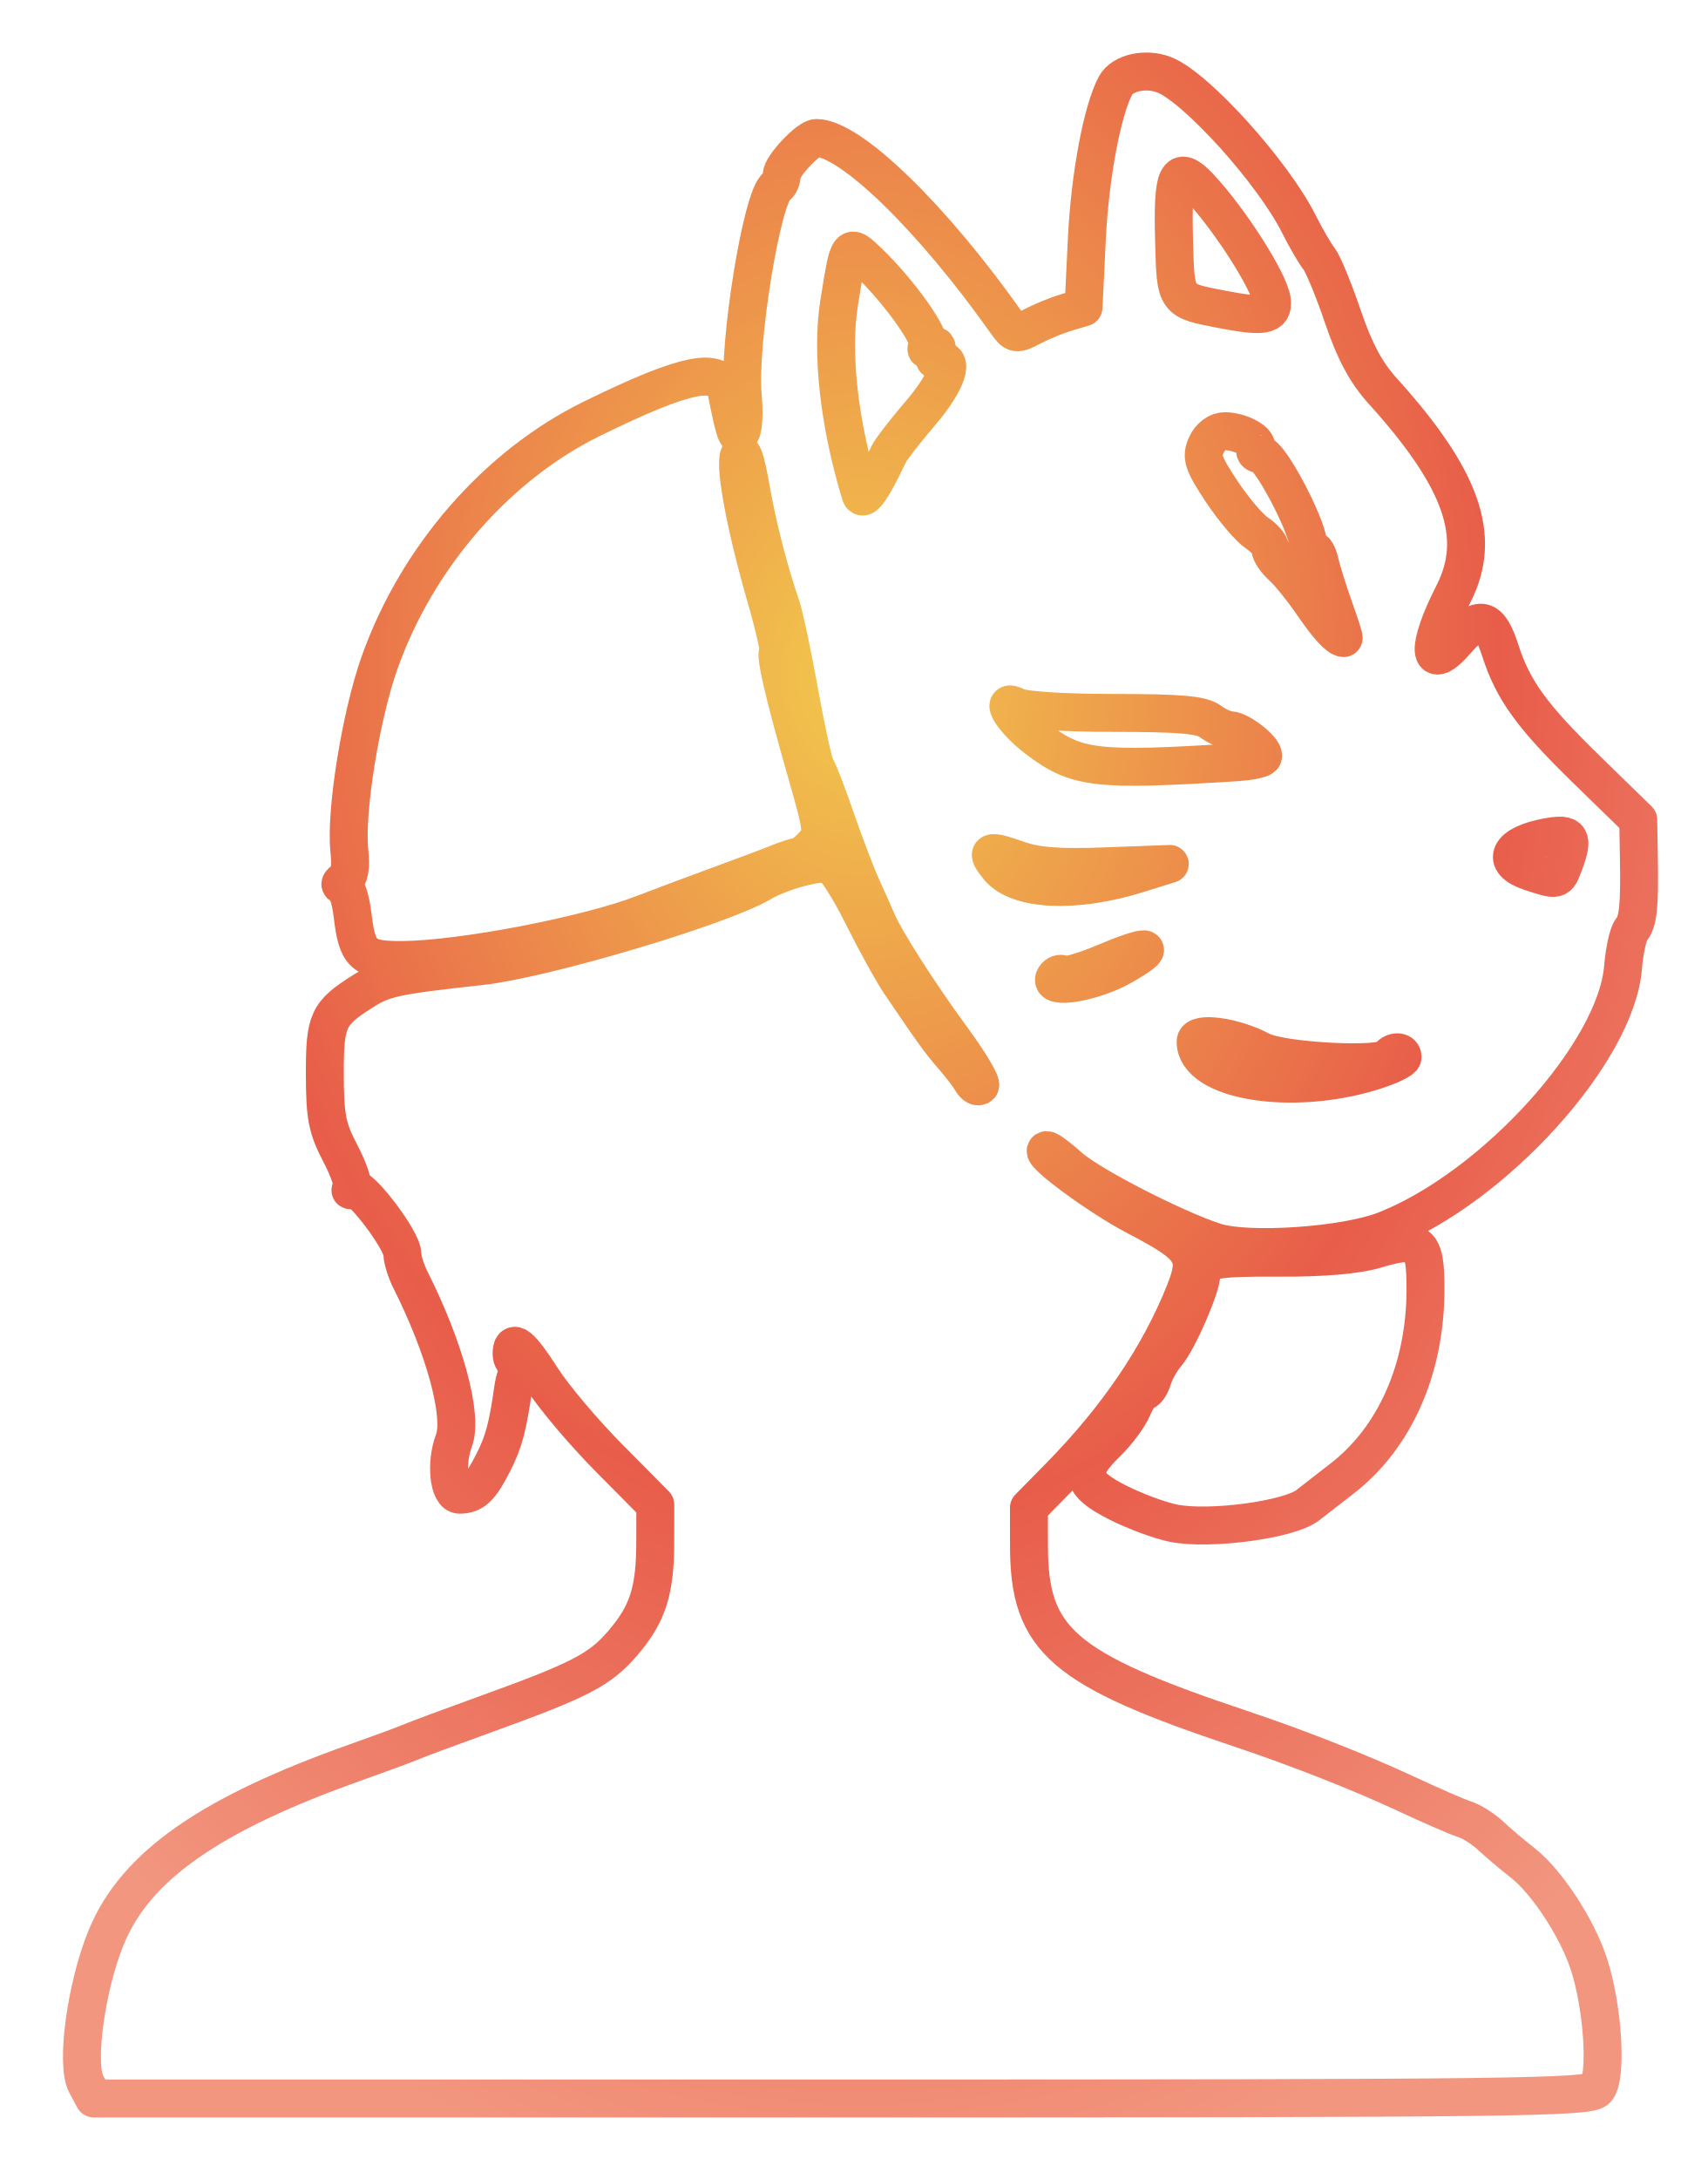
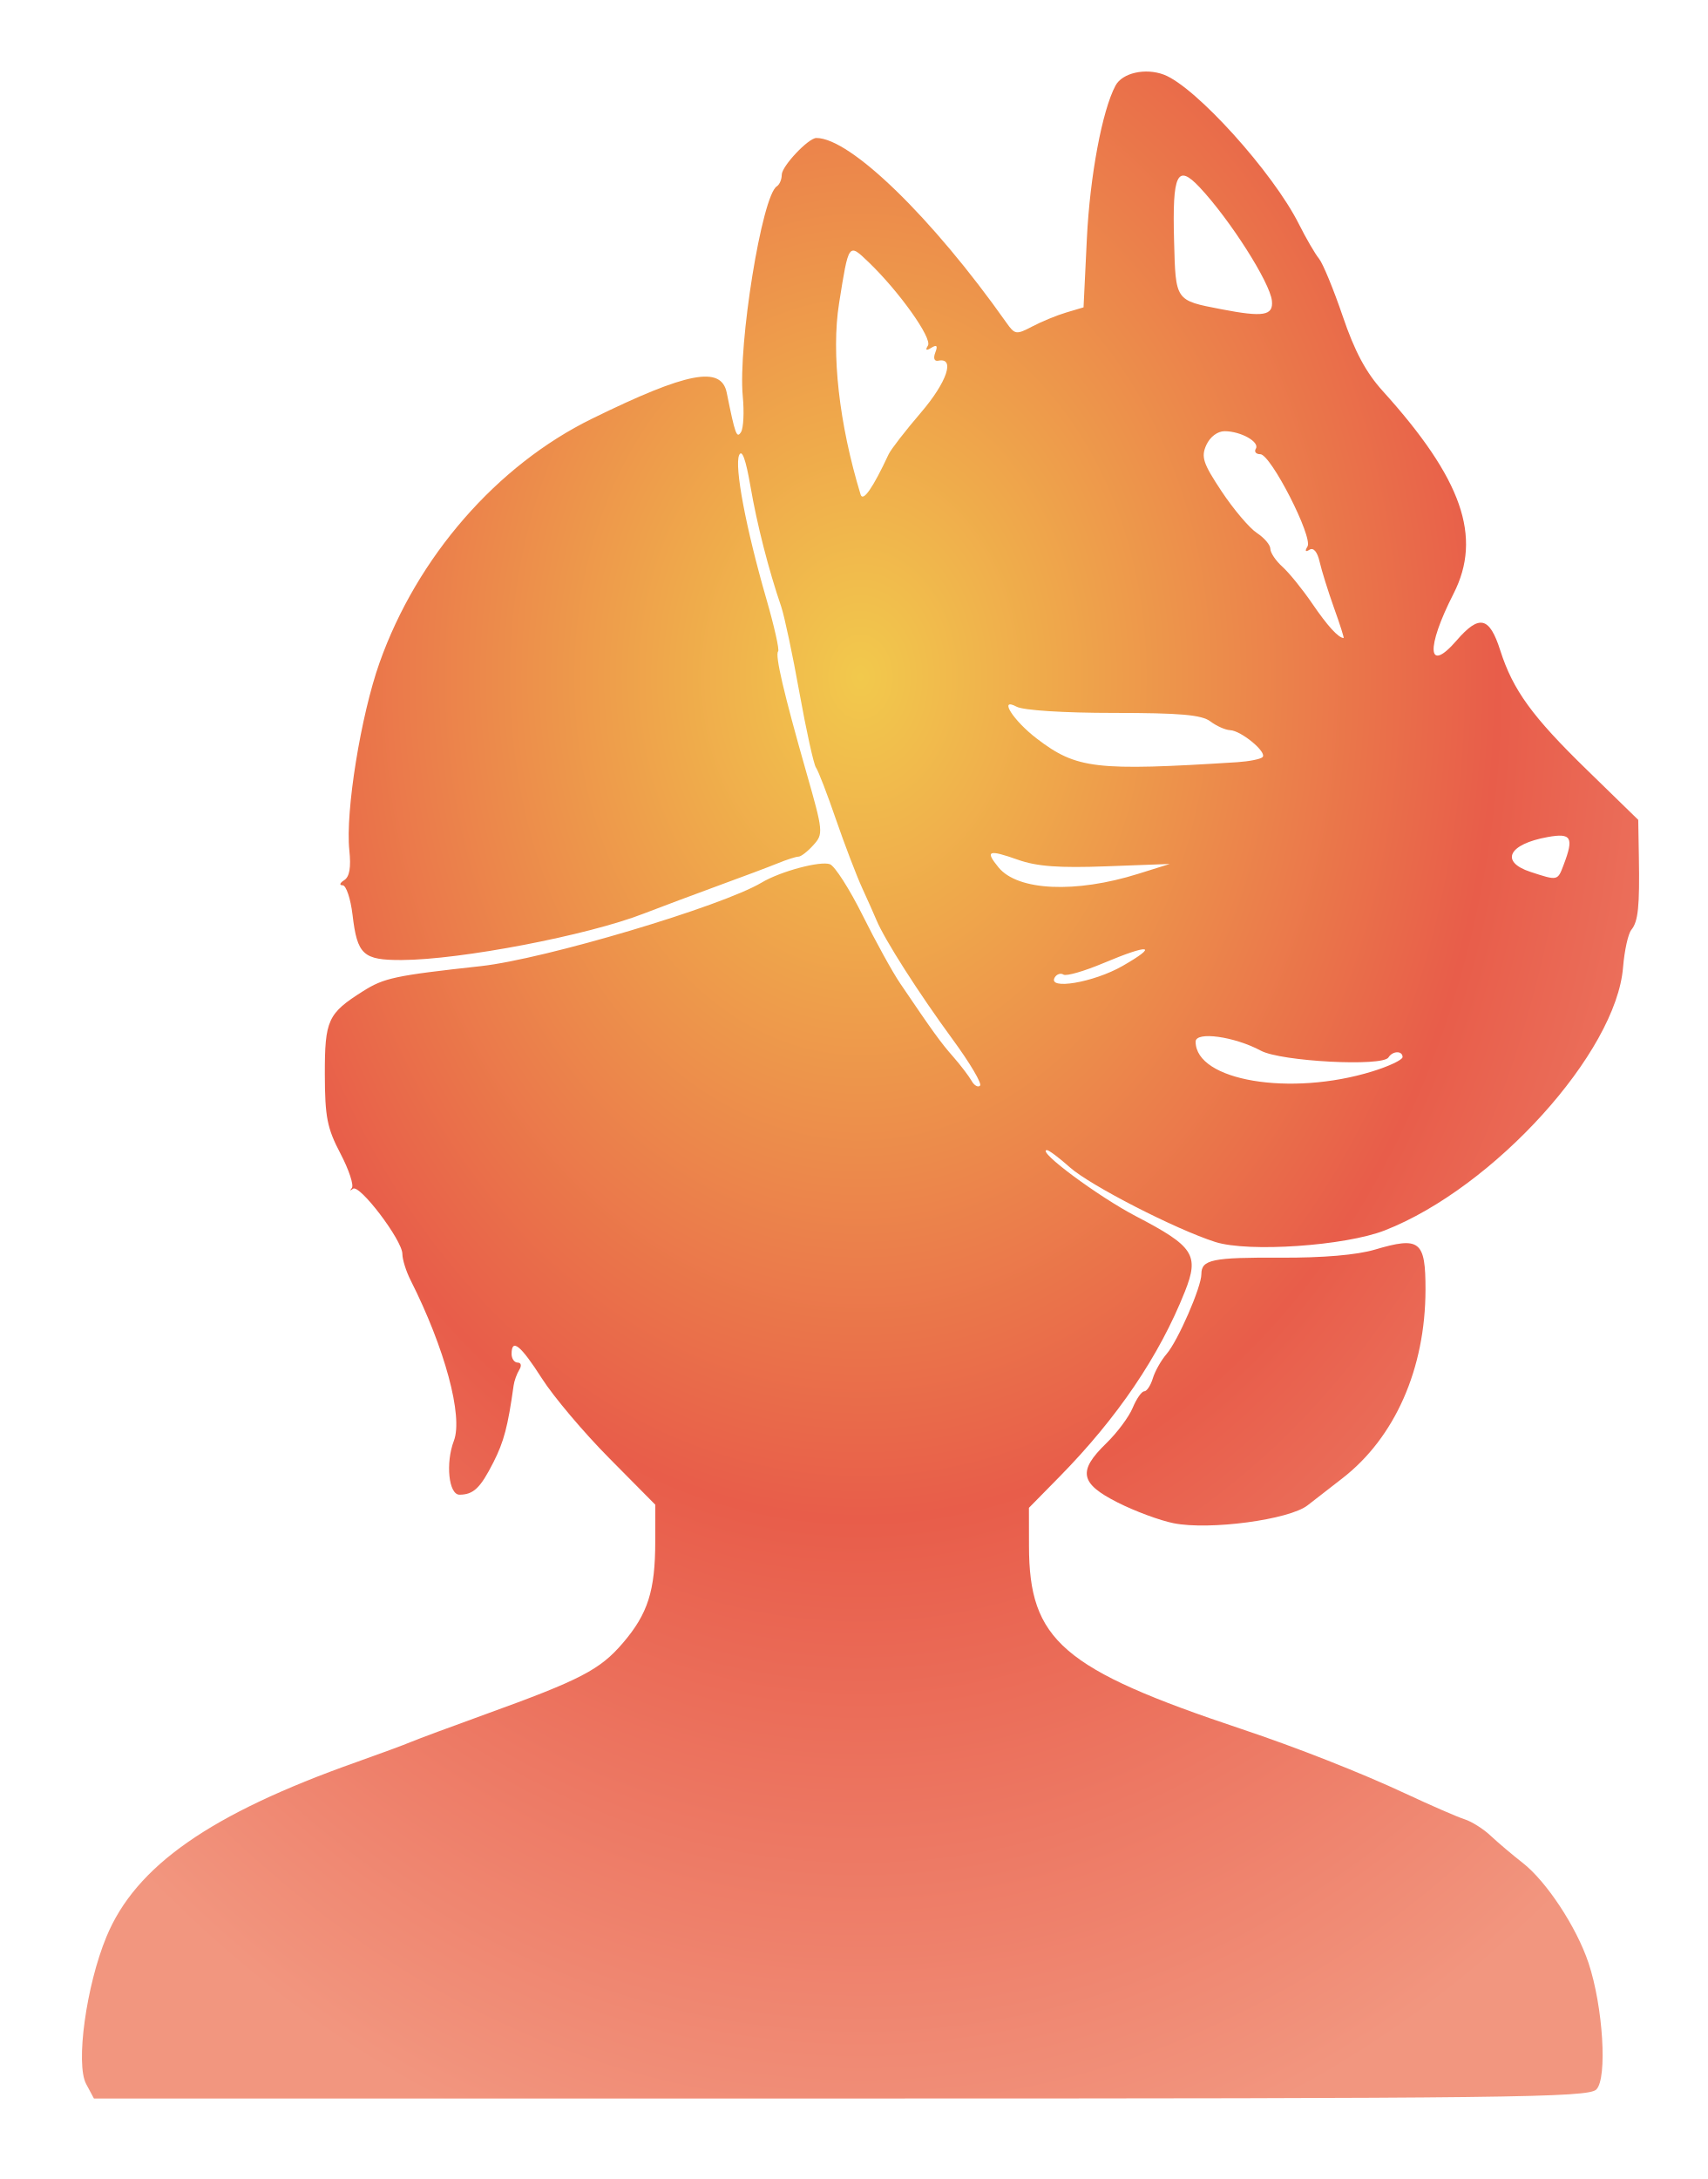
<svg xmlns="http://www.w3.org/2000/svg" viewBox="51 59 297 379">
  <defs>
    <radialGradient id="fw-icon-grad" cx="50%" cy="30%" r="75%">
      <stop offset="0%" stop-color="#F2C94C" />
      <stop offset="55%" stop-color="#E85D4A" />
      <stop offset="100%" stop-color="#F2967F" />
    </radialGradient>
  </defs>
-   <path d="M 65.99 421.48 C 64.12 418.00 66.00 404.34 69.52 395.86 C 74.61 383.55 87.59 374.49 113.00 365.49 C 117.12 364.03 121.40 362.45 122.50 361.98 C 123.60 361.51 129.45 359.34 135.50 357.15 C 151.98 351.19 155.38 349.43 159.37 344.76 C 163.71 339.69 164.99 335.69 164.99 327.11 L 165.00 320.72 L 156.97 312.61 C 152.55 308.15 147.28 301.91 145.27 298.75 C 141.58 292.98 140.00 291.70 140.00 294.50 C 140.00 295.32 140.48 296.00 141.06 296.00 C 141.66 296.00 141.78 296.55 141.34 297.25 C 140.91 297.94 140.46 299.18 140.35 300.00 C 139.36 307.09 138.67 309.74 136.84 313.34 C 134.57 317.82 133.38 318.96 130.95 318.98 C 129.06 319.00 128.48 313.49 129.96 309.60 C 131.59 305.33 128.39 293.49 122.43 281.67 C 121.64 280.11 121.00 278.06 121.00 277.10 C 121.00 274.72 113.51 264.86 112.40 265.77 C 111.90 266.17 111.82 266.11 112.21 265.63 C 112.59 265.15 111.70 262.45 110.22 259.63 C 107.91 255.23 107.53 253.28 107.51 245.90 C 107.50 236.41 108.02 235.28 114.14 231.41 C 117.83 229.08 119.69 228.69 134.67 227.04 C 145.75 225.82 176.56 216.65 183.50 212.51 C 186.78 210.55 193.74 208.69 195.39 209.32 C 196.24 209.65 198.80 213.65 201.07 218.21 C 203.34 222.77 206.26 228.07 207.57 230.00 C 213.30 238.46 214.63 240.31 216.83 242.81 C 218.11 244.27 219.54 246.15 220.01 246.97 C 220.47 247.80 221.14 248.19 221.50 247.83 C 221.86 247.48 219.73 243.88 216.77 239.84 C 210.80 231.70 204.87 222.41 203.46 219.00 C 203.12 218.18 202.02 215.70 201.01 213.50 C 200.00 211.30 197.94 205.90 196.42 201.50 C 194.91 197.10 193.35 193.05 192.95 192.50 C 192.56 191.95 191.27 186.10 190.08 179.50 C 188.90 172.90 187.46 166.15 186.90 164.50 C 184.72 158.14 182.69 150.22 181.54 143.50 C 180.74 138.90 180.08 137.07 179.59 138.16 C 178.73 140.11 180.76 150.85 184.32 163.17 C 185.70 167.94 186.62 172.05 186.37 172.30 C 185.79 172.88 187.35 179.57 191.25 193.24 C 194.23 203.66 194.26 204.05 192.50 205.99 C 191.51 207.10 190.34 208.00 189.91 208.00 C 189.48 208.00 187.86 208.52 186.32 209.15 C 184.77 209.78 180.12 211.53 176.00 213.03 C 171.88 214.54 166.03 216.73 163.00 217.90 C 153.25 221.70 131.13 225.94 120.87 225.98 C 114.16 226.00 113.15 225.08 112.33 218.11 C 111.99 215.30 111.22 212.99 110.61 212.98 C 109.99 212.98 110.10 212.59 110.87 212.10 C 111.81 211.51 112.09 209.88 111.77 206.87 C 111.07 200.17 113.77 183.44 117.03 174.26 C 123.56 155.87 137.43 139.94 154.00 131.82 C 170.58 123.69 176.48 122.56 177.43 127.32 C 178.90 134.60 179.17 135.34 179.92 134.14 C 180.34 133.44 180.48 130.66 180.22 127.96 C 179.36 118.96 183.56 93.01 186.14 91.41 C 186.61 91.12 187.00 90.21 187.00 89.39 C 187.00 87.91 191.63 83.00 193.02 83.00 C 198.93 83.00 213.19 96.86 226.07 115.11 C 227.55 117.21 227.79 117.25 230.57 115.79 C 232.18 114.94 234.85 113.84 236.50 113.35 L 239.50 112.46 L 240.08 100.48 C 240.61 89.62 242.75 78.21 245.06 73.89 C 246.25 71.67 250.26 70.77 253.49 71.99 C 259.02 74.10 272.48 89.00 276.98 98.00 C 278.22 100.47 279.79 103.17 280.47 104.00 C 281.14 104.83 283.00 109.33 284.59 114.00 C 286.66 120.10 288.62 123.77 291.54 127.00 C 305.37 142.29 308.90 152.39 303.87 162.26 C 299.01 171.78 299.32 176.28 304.42 170.38 C 308.35 165.84 310.12 166.25 312.00 172.14 C 314.21 179.04 317.55 183.64 327.10 192.93 L 336.00 201.60 L 336.11 208.05 C 336.26 216.71 335.99 219.27 334.80 220.73 C 334.24 221.41 333.60 224.33 333.36 227.23 C 332.18 242.07 310.91 265.56 291.92 273.00 C 285.03 275.70 268.19 276.86 262.42 275.02 C 255.54 272.83 240.62 265.17 237.11 262.03 C 235.25 260.37 233.45 259.02 233.11 259.04 C 231.33 259.17 242.07 267.13 248.63 270.55 C 258.69 275.79 259.66 277.27 257.14 283.63 C 252.68 294.85 245.42 305.57 235.29 315.88 L 230.00 321.26 L 230.01 327.88 C 230.02 344.32 235.83 349.33 267.00 359.74 C 276.56 362.93 287.83 367.37 295.51 370.96 C 299.92 373.02 304.54 375.04 305.79 375.43 C 307.04 375.83 309.10 377.13 310.36 378.33 C 311.63 379.52 314.11 381.62 315.88 383.00 C 320.02 386.22 325.25 394.16 327.34 400.39 C 329.88 407.99 330.66 420.49 328.71 422.43 C 327.30 423.84 313.84 424.00 197.24 424.00 L 67.34 424.00 L 65.99 421.48 Z M 255.18 323.94 C 252.80 323.47 248.41 321.84 245.43 320.33 C 238.88 317.02 238.47 314.88 243.43 310.06 C 245.32 308.23 247.40 305.45 248.05 303.87 C 248.71 302.29 249.61 301.00 250.05 301.00 C 250.50 301.00 251.17 299.99 251.55 298.75 C 251.92 297.51 253.00 295.60 253.95 294.50 C 255.93 292.20 260.00 282.86 260.00 280.62 C 260.00 278.08 261.89 277.69 273.79 277.75 C 281.11 277.79 287.06 277.28 290.18 276.35 C 298.01 274.03 299.00 274.81 298.99 283.32 C 298.97 297.06 293.67 309.06 284.50 316.15 C 281.75 318.28 279.05 320.37 278.50 320.81 C 275.34 323.32 261.42 325.19 255.18 323.94 Z M 289.75 245.35 C 292.64 244.46 295.00 243.34 295.00 242.86 C 295.00 241.72 293.27 241.76 292.55 242.92 C 291.54 244.56 273.83 243.63 270.35 241.75 C 265.76 239.28 259.00 238.34 259.00 240.18 C 259.00 246.98 275.50 249.76 289.75 245.35 Z M 246.29 227.01 C 252.67 223.35 251.03 223.12 242.93 226.53 C 239.62 227.92 236.51 228.82 236.02 228.52 C 235.54 228.21 234.86 228.42 234.51 228.98 C 233.10 231.27 241.25 229.90 246.29 227.01 Z M 249.00 210.99 L 254.50 209.27 L 243.50 209.68 C 235.24 209.99 231.40 209.71 228.09 208.54 C 222.92 206.71 222.32 206.95 224.72 209.88 C 228.06 213.95 238.10 214.41 249.00 210.99 Z M 323.02 209.43 C 324.84 204.65 324.38 203.84 320.25 204.59 C 313.41 205.82 311.89 208.89 317.25 210.65 C 322.01 212.21 321.97 212.22 323.02 209.43 Z M 266.25 191.57 C 268.32 191.43 270.29 191.04 270.64 190.69 C 271.48 189.85 266.94 186.09 265.00 186.00 C 264.18 185.97 262.63 185.28 261.56 184.47 C 260.05 183.33 256.27 183.00 244.74 183.00 C 236.04 183.00 229.03 182.55 227.86 181.92 C 224.64 180.20 227.27 184.34 231.40 187.49 C 238.29 192.74 241.58 193.13 266.25 191.57 Z M 283.08 164.75 C 282.05 161.86 280.92 158.24 280.57 156.71 C 280.18 154.99 279.51 154.19 278.82 154.61 C 278.10 155.06 277.97 154.86 278.46 154.06 C 279.46 152.45 272.07 138.00 270.25 138.00 C 269.50 138.00 269.15 137.57 269.47 137.05 C 270.20 135.88 266.86 134.00 264.04 134.00 C 262.81 134.00 261.51 134.98 260.86 136.40 C 259.92 138.48 260.28 139.58 263.53 144.48 C 265.60 147.59 268.35 150.84 269.64 151.69 C 270.94 152.54 272.00 153.78 272.00 154.46 C 272.00 155.14 272.95 156.55 274.12 157.60 C 275.28 158.64 277.61 161.53 279.30 164.00 C 281.93 167.86 283.81 169.92 284.74 169.98 C 284.87 169.99 284.12 167.64 283.08 164.75 Z M 205.60 138.00 C 205.98 137.18 208.51 133.91 211.22 130.75 C 215.77 125.43 217.21 121.12 214.23 121.74 C 213.53 121.88 213.33 121.31 213.71 120.32 C 214.17 119.13 213.98 118.90 213.02 119.49 C 212.12 120.05 211.93 119.92 212.43 119.11 C 213.22 117.84 207.39 109.66 202.10 104.59 C 198.60 101.24 198.66 101.15 196.97 111.76 C 195.59 120.43 196.97 132.72 200.71 145.00 C 201.13 146.37 202.83 143.93 205.60 138.00 Z M 272.27 111.32 C 271.94 108.13 264.99 97.22 259.69 91.57 C 255.79 87.42 254.93 89.22 255.25 100.89 C 255.53 111.40 255.41 111.23 263.50 112.79 C 270.79 114.20 272.54 113.91 272.27 111.32 Z" fill="none" stroke="url(#fw-icon-grad)" stroke-width="6.6" stroke-linejoin="round" stroke-linecap="round" />
+   <path d="M 65.99 421.48 C 64.12 418.00 66.00 404.34 69.52 395.86 C 74.61 383.55 87.59 374.49 113.00 365.49 C 117.12 364.03 121.40 362.45 122.50 361.98 C 123.60 361.51 129.45 359.34 135.50 357.15 C 151.98 351.19 155.38 349.43 159.37 344.76 C 163.71 339.69 164.99 335.69 164.99 327.11 L 165.00 320.72 L 156.97 312.61 C 152.55 308.15 147.28 301.91 145.27 298.75 C 141.58 292.98 140.00 291.70 140.00 294.50 C 140.00 295.32 140.48 296.00 141.06 296.00 C 141.66 296.00 141.78 296.55 141.34 297.25 C 140.91 297.94 140.46 299.18 140.35 300.00 C 139.36 307.09 138.67 309.74 136.84 313.34 C 134.57 317.82 133.38 318.96 130.95 318.98 C 129.06 319.00 128.48 313.49 129.96 309.60 C 131.59 305.33 128.39 293.49 122.43 281.67 C 121.64 280.11 121.00 278.06 121.00 277.10 C 121.00 274.72 113.51 264.86 112.40 265.77 C 111.90 266.17 111.82 266.11 112.21 265.63 C 112.59 265.15 111.70 262.45 110.22 259.63 C 107.91 255.23 107.53 253.28 107.51 245.90 C 107.50 236.41 108.02 235.28 114.14 231.41 C 117.83 229.08 119.69 228.69 134.67 227.04 C 145.75 225.82 176.56 216.65 183.50 212.51 C 186.78 210.55 193.74 208.69 195.39 209.32 C 196.24 209.65 198.80 213.65 201.07 218.21 C 203.34 222.77 206.26 228.07 207.57 230.00 C 213.30 238.46 214.63 240.31 216.83 242.81 C 218.11 244.27 219.54 246.15 220.01 246.97 C 220.47 247.80 221.14 248.19 221.50 247.83 C 221.86 247.48 219.73 243.88 216.77 239.84 C 210.80 231.70 204.87 222.41 203.46 219.00 C 203.12 218.18 202.02 215.70 201.01 213.50 C 200.00 211.30 197.94 205.90 196.42 201.50 C 194.91 197.10 193.35 193.05 192.95 192.50 C 192.56 191.95 191.27 186.10 190.08 179.50 C 188.90 172.90 187.46 166.15 186.90 164.50 C 184.72 158.14 182.69 150.22 181.54 143.50 C 180.74 138.90 180.08 137.07 179.59 138.16 C 178.73 140.11 180.76 150.85 184.32 163.17 C 185.70 167.94 186.62 172.05 186.37 172.30 C 185.79 172.88 187.35 179.57 191.25 193.24 C 194.23 203.66 194.26 204.05 192.50 205.99 C 191.51 207.10 190.34 208.00 189.91 208.00 C 189.48 208.00 187.86 208.52 186.32 209.15 C 184.77 209.78 180.12 211.53 176.00 213.03 C 171.88 214.54 166.03 216.73 163.00 217.90 C 153.25 221.70 131.13 225.94 120.87 225.98 C 114.16 226.00 113.15 225.08 112.33 218.11 C 111.99 215.30 111.22 212.99 110.61 212.98 C 109.99 212.98 110.10 212.59 110.87 212.10 C 111.81 211.51 112.09 209.88 111.77 206.87 C 111.07 200.17 113.77 183.44 117.03 174.26 C 123.56 155.87 137.43 139.94 154.00 131.82 C 170.58 123.69 176.48 122.56 177.43 127.32 C 178.90 134.60 179.17 135.34 179.92 134.14 C 180.34 133.44 180.48 130.66 180.22 127.96 C 179.36 118.96 183.56 93.01 186.14 91.41 C 186.61 91.12 187.00 90.21 187.00 89.39 C 187.00 87.91 191.63 83.00 193.02 83.00 C 198.93 83.00 213.19 96.86 226.07 115.11 C 227.55 117.21 227.79 117.25 230.57 115.79 C 232.18 114.94 234.85 113.84 236.50 113.35 L 239.50 112.46 L 240.08 100.48 C 240.61 89.62 242.75 78.21 245.06 73.89 C 246.25 71.67 250.26 70.77 253.49 71.99 C 259.02 74.10 272.48 89.00 276.98 98.00 C 278.22 100.47 279.79 103.17 280.47 104.00 C 281.14 104.83 283.00 109.33 284.59 114.00 C 286.66 120.10 288.62 123.77 291.54 127.00 C 305.37 142.29 308.90 152.39 303.87 162.26 C 299.01 171.78 299.32 176.28 304.42 170.38 C 308.35 165.84 310.12 166.25 312.00 172.14 C 314.21 179.04 317.55 183.64 327.10 192.93 L 336.00 201.60 L 336.11 208.05 C 336.26 216.71 335.99 219.27 334.80 220.73 C 334.24 221.41 333.60 224.33 333.36 227.23 C 332.18 242.07 310.91 265.56 291.92 273.00 C 285.03 275.70 268.19 276.86 262.42 275.02 C 255.54 272.83 240.62 265.17 237.11 262.03 C 235.25 260.37 233.45 259.02 233.11 259.04 C 231.33 259.17 242.07 267.13 248.63 270.55 C 258.69 275.79 259.66 277.27 257.14 283.63 C 252.68 294.85 245.42 305.57 235.29 315.88 L 230.00 321.26 L 230.01 327.88 C 230.02 344.32 235.83 349.33 267.00 359.74 C 276.56 362.93 287.83 367.37 295.51 370.96 C 299.92 373.02 304.54 375.04 305.79 375.43 C 307.04 375.83 309.10 377.13 310.36 378.33 C 311.63 379.52 314.11 381.62 315.88 383.00 C 320.02 386.22 325.25 394.16 327.34 400.39 C 329.88 407.99 330.66 420.49 328.71 422.43 C 327.30 423.84 313.84 424.00 197.24 424.00 L 67.34 424.00 L 65.99 421.48 Z M 255.18 323.94 C 252.80 323.47 248.41 321.84 245.43 320.33 C 238.88 317.02 238.47 314.88 243.43 310.06 C 245.32 308.23 247.40 305.45 248.05 303.87 C 248.71 302.29 249.61 301.00 250.05 301.00 C 250.50 301.00 251.17 299.99 251.55 298.75 C 251.92 297.51 253.00 295.60 253.95 294.50 C 255.93 292.20 260.00 282.86 260.00 280.62 C 260.00 278.08 261.89 277.69 273.79 277.75 C 281.11 277.79 287.06 277.28 290.18 276.35 C 298.01 274.03 299.00 274.81 298.99 283.32 C 298.97 297.06 293.67 309.06 284.50 316.15 C 281.75 318.28 279.05 320.37 278.50 320.81 C 275.34 323.32 261.42 325.19 255.18 323.94 Z M 289.75 245.35 C 292.64 244.46 295.00 243.34 295.00 242.86 C 295.00 241.72 293.27 241.76 292.55 242.92 C 291.54 244.56 273.83 243.63 270.35 241.75 C 265.76 239.28 259.00 238.34 259.00 240.18 C 259.00 246.98 275.50 249.76 289.75 245.35 Z M 246.29 227.01 C 252.67 223.35 251.03 223.12 242.93 226.53 C 239.62 227.92 236.51 228.82 236.02 228.52 C 235.54 228.21 234.86 228.42 234.51 228.98 C 233.10 231.27 241.25 229.90 246.29 227.01 Z M 249.00 210.99 L 254.50 209.27 L 243.50 209.68 C 235.24 209.99 231.40 209.71 228.09 208.54 C 222.92 206.71 222.32 206.95 224.72 209.88 C 228.06 213.95 238.10 214.41 249.00 210.99 Z M 323.02 209.43 C 324.84 204.65 324.38 203.84 320.25 204.59 C 313.41 205.82 311.89 208.89 317.25 210.65 C 322.01 212.21 321.97 212.22 323.02 209.43 Z M 266.25 191.57 C 268.32 191.43 270.29 191.04 270.64 190.69 C 271.48 189.85 266.94 186.09 265.00 186.00 C 264.18 185.97 262.63 185.28 261.56 184.47 C 260.05 183.33 256.27 183.00 244.74 183.00 C 236.04 183.00 229.03 182.55 227.86 181.92 C 224.64 180.20 227.27 184.34 231.40 187.49 C 238.29 192.74 241.58 193.13 266.25 191.57 Z M 283.08 164.75 C 282.05 161.86 280.92 158.24 280.57 156.71 C 280.18 154.99 279.51 154.19 278.82 154.61 C 278.10 155.06 277.97 154.86 278.46 154.06 C 279.46 152.45 272.07 138.00 270.25 138.00 C 269.50 138.00 269.15 137.57 269.47 137.05 C 270.20 135.88 266.86 134.00 264.04 134.00 C 262.81 134.00 261.51 134.98 260.86 136.40 C 259.92 138.48 260.28 139.58 263.53 144.48 C 265.60 147.59 268.35 150.84 269.64 151.69 C 270.94 152.54 272.00 153.78 272.00 154.46 C 272.00 155.14 272.95 156.55 274.12 157.60 C 275.28 158.64 277.61 161.53 279.30 164.00 C 281.93 167.86 283.81 169.92 284.74 169.98 C 284.87 169.99 284.12 167.64 283.08 164.75 Z M 205.60 138.00 C 205.98 137.18 208.51 133.91 211.22 130.75 C 215.77 125.43 217.21 121.12 214.23 121.74 C 213.53 121.88 213.33 121.31 213.71 120.32 C 214.17 119.13 213.98 118.90 213.02 119.49 C 212.12 120.05 211.93 119.92 212.43 119.11 C 213.22 117.84 207.39 109.66 202.10 104.59 C 198.60 101.24 198.66 101.15 196.97 111.76 C 195.59 120.43 196.97 132.72 200.71 145.00 C 201.13 146.37 202.83 143.93 205.60 138.00 Z M 272.27 111.32 C 271.94 108.13 264.99 97.22 259.69 91.57 C 255.79 87.42 254.93 89.22 255.25 100.89 C 255.53 111.40 255.41 111.23 263.50 112.79 C 270.79 114.20 272.54 113.91 272.27 111.32 Z" fill="url(#fw-icon-grad)" fill-rule="evenodd" />
</svg>
